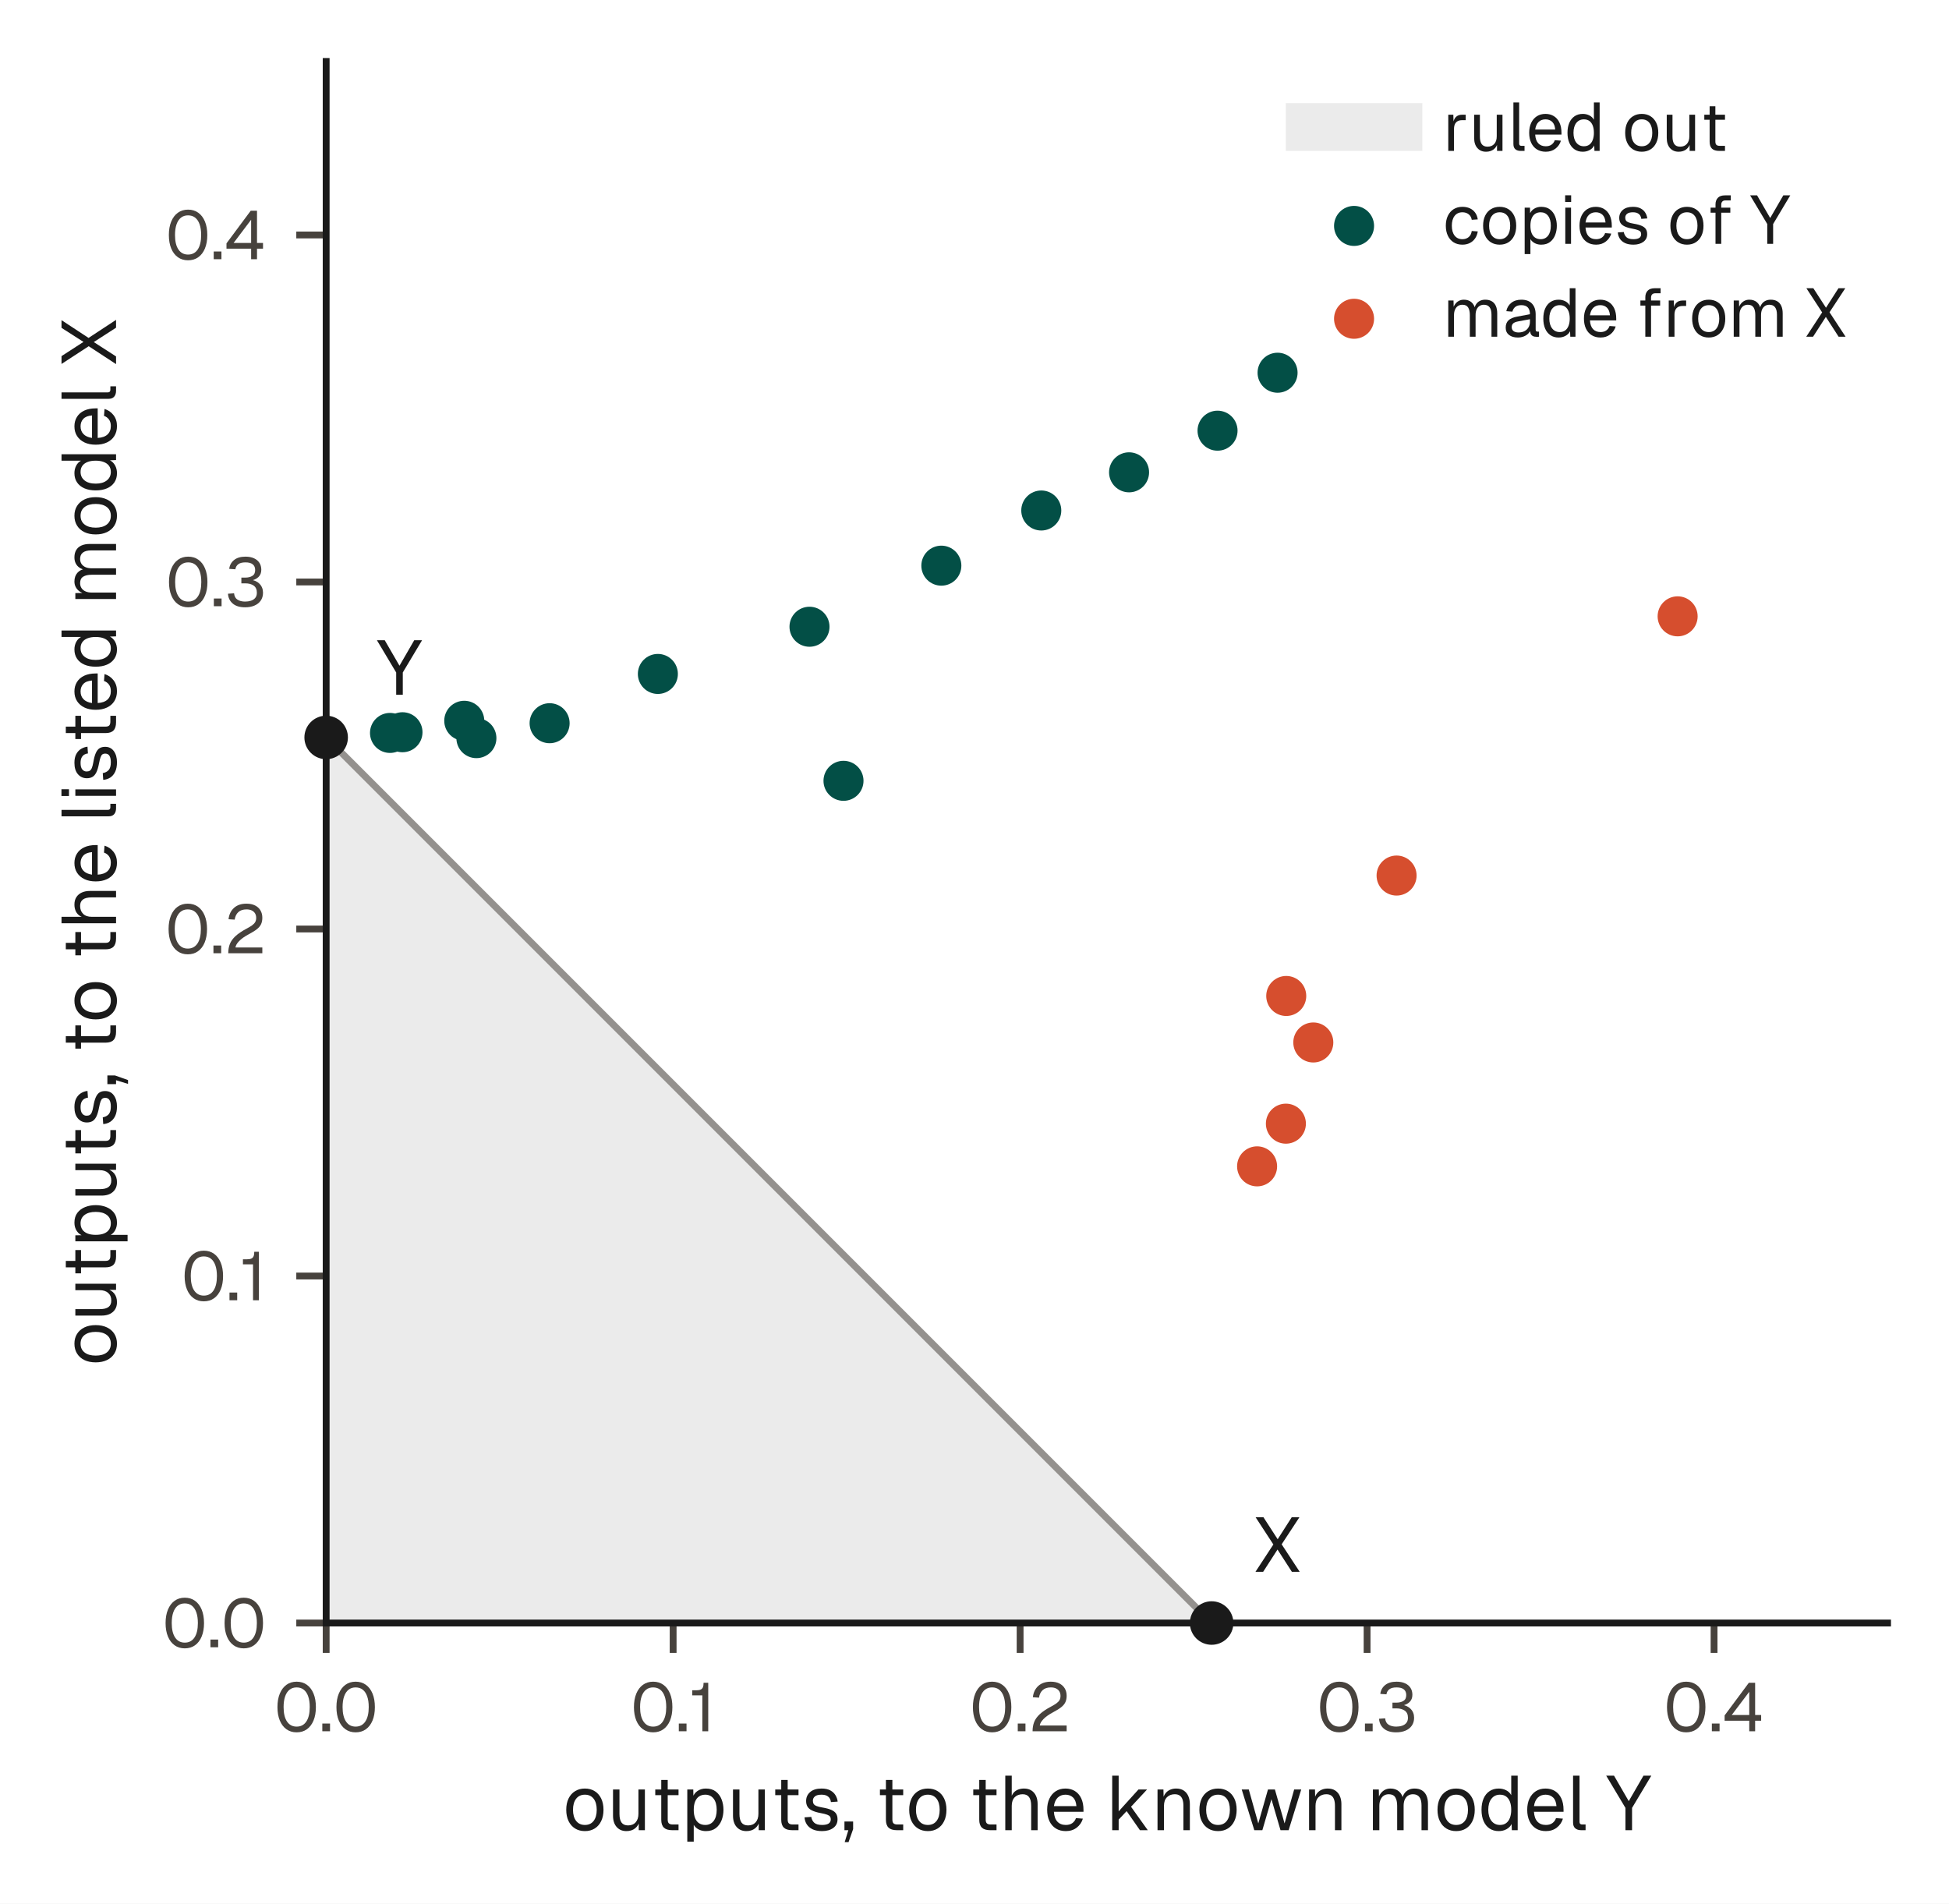
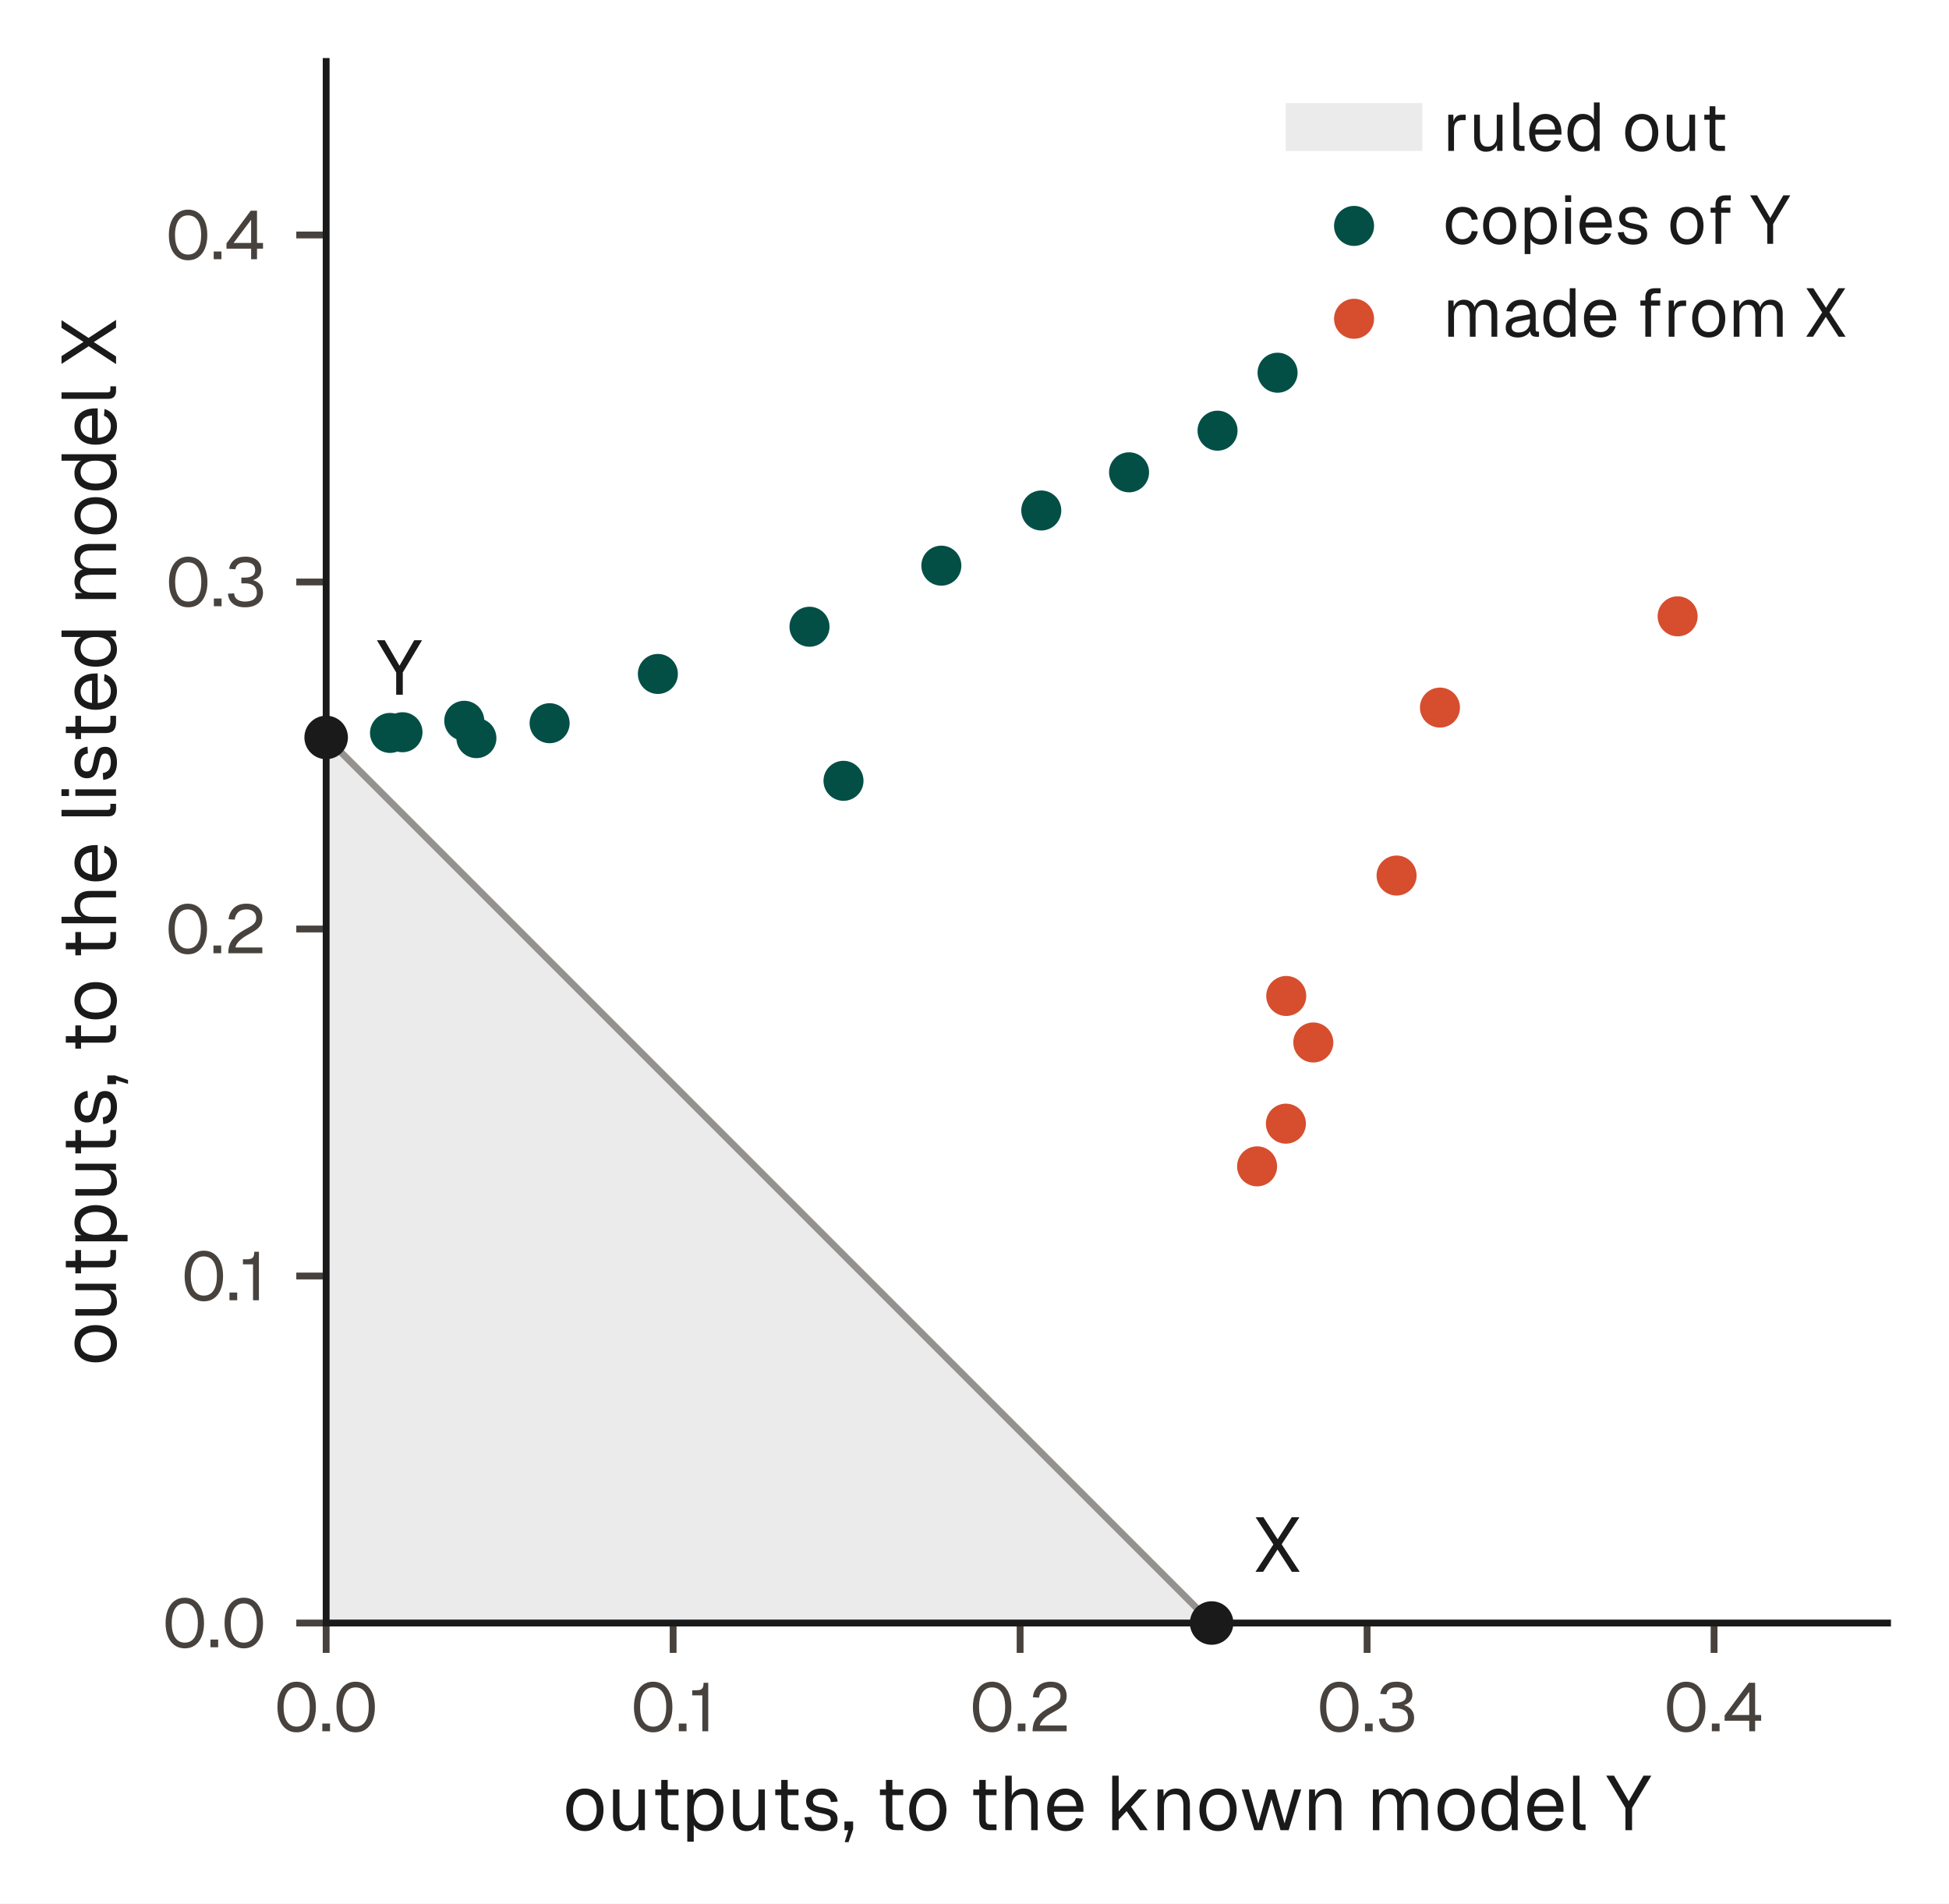
<svg xmlns="http://www.w3.org/2000/svg" xmlns:xlink="http://www.w3.org/1999/xlink" width="228.369pt" height="223.025pt" viewBox="0 0 228.369 223.025" version="1.1">
  <defs>
    <style type="text/css">*{stroke-linejoin: round; stroke-linecap: butt}</style>
  </defs>
  <g id="figure_1">
    <g id="patch_1">
      <path d="M 0 223.025  L 228.369 223.025  L 228.369 0  L 0 0  z " style="fill: #ffffff" />
    </g>
    <g id="axes_1">
      <g id="patch_2">
        <path d="M 38.217 190.152  L 221.169 190.152  L 221.169 7.2  L 38.217 7.2  z " style="fill: #ffffff" />
      </g>
      <g id="patch_3">
-         <path d="M 38.217 190.152  L 141.971 190.152  L 38.217 86.398  z " clip-path="url(#pd21dceb8ad)" style="fill: #ebebeb" />
+         <path d="M 38.217 190.152  L 141.971 190.152  L 38.217 86.398  z " clip-path="url(#p1cb045d6bd)" style="fill: #ebebeb" />
      </g>
      <g id="matplotlib.axis_1">
        <g id="xtick_1">
          <g id="line2d_1">
            <defs>
-               <path id="mbe4296cc0f" d="M 0 0  L 0 3.5  " style="stroke: #47423d; stroke-width: 0.8" />
-             </defs>
-             <g>
-               <use xlink:href="#mbe4296cc0f" x="38.217" y="190.152" style="fill: #47423d; stroke: #47423d; stroke-width: 0.8" />
+               <path id="m0d05668ef5" d="M 0 0  L 0 3.5  " style="stroke: #47423d; stroke-width: 0.8" />
+             </defs>
+             <g>
+               <use xlink:href="#m0d05668ef5" x="38.217" y="190.152" style="fill: #47423d; stroke: #47423d; stroke-width: 0.8" />
            </g>
          </g>
          <g id="text_1">
            <g style="fill: #47423d" transform="translate(32.10938 202.832) scale(0.08 -0.08)">
              <defs>
                <path id="Geist-Regular-30" d="M 2118 -102  Q 1568 -102 1165 186  Q 762 474 541 1005  Q 320 1536 320 2266  Q 320 2995 541 3529  Q 762 4064 1165 4355  Q 1568 4646 2118 4646  Q 2675 4646 3078 4355  Q 3482 4064 3702 3533  Q 3923 3002 3923 2266  Q 3923 1536 3702 1005  Q 3482 474 3078 186  Q 2675 -102 2118 -102  z M 2118 435  Q 2707 435 3027 912  Q 3347 1389 3347 2266  Q 3347 2854 3203 3267  Q 3059 3680 2787 3894  Q 2515 4109 2118 4109  Q 1728 4109 1456 3894  Q 1184 3680 1040 3267  Q 896 2854 896 2266  Q 896 1389 1216 912  Q 1536 435 2118 435  z " transform="scale(0.015625)" />
                <path id="Geist-Regular-2e" d="M 282 0  L 282 723  L 1005 723  L 1005 0  L 282 0  z " transform="scale(0.015625)" />
              </defs>
              <use xlink:href="#Geist-Regular-30" />
              <use xlink:href="#Geist-Regular-2e" transform="translate(66.29999 0)" />
              <use xlink:href="#Geist-Regular-30" transform="translate(86.39998 0)" />
            </g>
          </g>
        </g>
        <g id="xtick_2">
          <g id="line2d_2">
            <g>
-               <use xlink:href="#mbe4296cc0f" x="78.873" y="190.152" style="fill: #47423d; stroke: #47423d; stroke-width: 0.8" />
+               <use xlink:href="#m0d05668ef5" x="78.873" y="190.152" style="fill: #47423d; stroke: #47423d; stroke-width: 0.8" />
            </g>
          </g>
          <g id="text_2">
            <g style="fill: #47423d" transform="translate(73.881 202.832) scale(0.08 -0.08)">
              <defs>
                <path id="Geist-Regular-31" d="M 1203 0  L 1203 3366  L 256 3366  L 256 3840  L 640 3840  Q 890 3840 1040 3904  Q 1190 3968 1254 4121  Q 1318 4275 1318 4544  L 1754 4544  L 1754 0  L 1203 0  z " transform="scale(0.015625)" />
              </defs>
              <use xlink:href="#Geist-Regular-30" />
              <use xlink:href="#Geist-Regular-2e" transform="translate(66.29999 0)" />
              <use xlink:href="#Geist-Regular-31" transform="translate(86.39998 0)" />
            </g>
          </g>
        </g>
        <g id="xtick_3">
          <g id="line2d_3">
            <g>
-               <use xlink:href="#mbe4296cc0f" x="119.529" y="190.152" style="fill: #47423d; stroke: #47423d; stroke-width: 0.8" />
+               <use xlink:href="#m0d05668ef5" x="119.529" y="190.152" style="fill: #47423d; stroke: #47423d; stroke-width: 0.8" />
            </g>
          </g>
          <g id="text_3">
            <g style="fill: #47423d" transform="translate(113.597 202.832) scale(0.08 -0.08)">
              <defs>
                <path id="Geist-Regular-32" d="M 384 0  Q 384 480 534 867  Q 685 1254 1065 1606  Q 1446 1958 2125 2317  Q 2438 2483 2630 2624  Q 2822 2765 2912 2925  Q 3002 3085 3002 3315  Q 3002 3552 2899 3728  Q 2797 3904 2595 4006  Q 2394 4109 2093 4109  Q 1613 4109 1334 3859  Q 1056 3610 986 3149  L 410 3187  Q 486 3853 921 4249  Q 1357 4646 2093 4646  Q 2560 4646 2893 4480  Q 3226 4314 3402 4016  Q 3578 3718 3578 3328  Q 3578 2982 3462 2729  Q 3347 2477 3075 2259  Q 2803 2042 2330 1792  Q 1715 1466 1398 1133  Q 1082 800 1062 538  L 3578 538  L 3578 0  L 384 0  z " transform="scale(0.015625)" />
              </defs>
              <use xlink:href="#Geist-Regular-30" />
              <use xlink:href="#Geist-Regular-2e" transform="translate(66.29999 0)" />
              <use xlink:href="#Geist-Regular-32" transform="translate(86.39998 0)" />
            </g>
          </g>
        </g>
        <g id="xtick_4">
          <g id="line2d_4">
            <g>
-               <use xlink:href="#mbe4296cc0f" x="160.185" y="190.152" style="fill: #47423d; stroke: #47423d; stroke-width: 0.8" />
+               <use xlink:href="#m0d05668ef5" x="160.185" y="190.152" style="fill: #47423d; stroke: #47423d; stroke-width: 0.8" />
            </g>
          </g>
          <g id="text_4">
            <g style="fill: #47423d" transform="translate(154.2774 202.832) scale(0.08 -0.08)">
              <defs>
                <path id="Geist-Regular-33" d="M 1926 -102  Q 1171 -102 761 253  Q 352 608 320 1171  L 890 1210  Q 928 794 1213 614  Q 1498 435 1926 435  Q 2221 435 2470 515  Q 2720 595 2873 777  Q 3027 960 3027 1267  Q 3027 1722 2726 1933  Q 2426 2144 1933 2144  L 1574 2144  L 1574 2682  L 1933 2682  Q 2336 2682 2601 2842  Q 2867 3002 2867 3392  Q 2867 3744 2640 3926  Q 2413 4109 1958 4109  Q 1510 4109 1283 3936  Q 1056 3763 1011 3462  L 435 3501  Q 499 4013 889 4329  Q 1280 4646 1958 4646  Q 2419 4646 2752 4496  Q 3085 4346 3264 4070  Q 3443 3795 3443 3418  Q 3443 2995 3177 2736  Q 2912 2477 2394 2381  L 2394 2496  Q 2950 2432 3276 2099  Q 3603 1766 3603 1267  Q 3603 832 3388 525  Q 3174 218 2796 58  Q 2419 -102 1926 -102  z " transform="scale(0.015625)" />
              </defs>
              <use xlink:href="#Geist-Regular-30" />
              <use xlink:href="#Geist-Regular-2e" transform="translate(66.29999 0)" />
              <use xlink:href="#Geist-Regular-33" transform="translate(86.39998 0)" />
            </g>
          </g>
        </g>
        <g id="xtick_5">
          <g id="line2d_5">
            <g>
-               <use xlink:href="#mbe4296cc0f" x="200.841" y="190.152" style="fill: #47423d; stroke: #47423d; stroke-width: 0.8" />
+               <use xlink:href="#m0d05668ef5" x="200.841" y="190.152" style="fill: #47423d; stroke: #47423d; stroke-width: 0.8" />
            </g>
          </g>
          <g id="text_5">
            <g style="fill: #47423d" transform="translate(194.9253 202.832) scale(0.08 -0.08)">
              <defs>
                <path id="Geist-Regular-34" d="M 2502 0  L 2502 986  L 192 986  L 192 1485  L 2464 4544  L 3053 4544  L 3053 1523  L 3616 1523  L 3616 986  L 3053 986  L 3053 0  L 2502 0  z M 858 1523  L 2502 1523  L 2502 3699  L 858 1523  z " transform="scale(0.015625)" />
              </defs>
              <use xlink:href="#Geist-Regular-30" />
              <use xlink:href="#Geist-Regular-2e" transform="translate(66.29999 0)" />
              <use xlink:href="#Geist-Regular-34" transform="translate(86.39998 0)" />
            </g>
          </g>
        </g>
        <g id="text_6">
          <g style="fill: #1a1a1a" transform="translate(65.95178 214.422) scale(0.09 -0.09)">
            <defs>
              <path id="Geist-Regular-6f" d="M 1837 -77  Q 1370 -77 1018 140  Q 666 358 474 758  Q 282 1158 282 1696  Q 282 2240 474 2637  Q 666 3034 1018 3251  Q 1370 3469 1837 3469  Q 2304 3469 2653 3251  Q 3002 3034 3194 2637  Q 3386 2240 3386 1696  Q 3386 1158 3194 758  Q 3002 358 2653 140  Q 2304 -77 1837 -77  z M 1837 435  Q 2304 435 2563 771  Q 2822 1107 2822 1696  Q 2822 2285 2563 2621  Q 2304 2957 1837 2957  Q 1370 2957 1107 2621  Q 845 2285 845 1696  Q 845 1107 1107 771  Q 1370 435 1837 435  z " transform="scale(0.015625)" />
              <path id="Geist-Regular-75" d="M 1626 -77  Q 1120 -77 816 265  Q 512 608 512 1210  L 512 3392  L 1050 3392  L 1050 1357  Q 1050 864 1226 630  Q 1402 397 1766 397  Q 2170 397 2400 656  Q 2630 915 2630 1370  L 2630 3392  L 3168 3392  L 3168 0  L 2656 0  L 2656 838  L 2739 794  Q 2637 378 2349 150  Q 2061 -77 1626 -77  z " transform="scale(0.015625)" />
              <path id="Geist-Regular-74" d="M 1754 0  Q 1293 0 1072 211  Q 851 422 851 870  L 851 4186  L 1389 4186  L 1389 883  Q 1389 653 1491 563  Q 1594 474 1805 474  L 2291 474  L 2291 0  L 1754 0  z M 352 2918  L 352 3392  L 2291 3392  L 2291 2918  L 352 2918  z " transform="scale(0.015625)" />
              <path id="Geist-Regular-70" d="M 512 -960  L 512 3392  L 1011 3392  L 1024 2662  L 947 2701  Q 1075 3078 1372 3273  Q 1670 3469 2061 3469  Q 2566 3469 2889 3219  Q 3213 2970 3369 2566  Q 3526 2163 3526 1696  Q 3526 1229 3369 825  Q 3213 422 2889 172  Q 2566 -77 2061 -77  Q 1798 -77 1571 12  Q 1344 102 1187 262  Q 1030 422 973 640  L 1050 730  L 1050 -960  L 512 -960  z M 2010 435  Q 2451 435 2707 768  Q 2963 1101 2963 1696  Q 2963 2291 2707 2624  Q 2451 2957 2010 2957  Q 1715 2957 1500 2816  Q 1286 2675 1168 2393  Q 1050 2112 1050 1696  Q 1050 1280 1165 998  Q 1280 717 1497 576  Q 1715 435 2010 435  z " transform="scale(0.015625)" />
              <path id="Geist-Regular-73" d="M 1747 -77  Q 1280 -77 963 70  Q 646 218 476 477  Q 307 736 282 1069  L 845 1107  Q 896 800 1097 617  Q 1299 435 1747 435  Q 2093 435 2281 547  Q 2470 659 2470 909  Q 2470 1043 2409 1132  Q 2349 1222 2169 1289  Q 1990 1357 1645 1421  Q 1171 1510 902 1644  Q 634 1779 525 1971  Q 416 2163 416 2432  Q 416 2886 752 3177  Q 1088 3469 1702 3469  Q 2150 3469 2435 3312  Q 2720 3155 2867 2905  Q 3014 2656 3046 2381  L 2483 2342  Q 2470 2502 2387 2643  Q 2304 2784 2137 2870  Q 1971 2957 1690 2957  Q 1325 2957 1152 2816  Q 979 2675 979 2458  Q 979 2291 1046 2185  Q 1114 2080 1283 2013  Q 1453 1946 1747 1894  Q 2246 1811 2528 1683  Q 2810 1555 2922 1366  Q 3034 1178 3034 909  Q 3034 442 2672 182  Q 2310 -77 1747 -77  z " transform="scale(0.015625)" />
              <path id="Geist-Regular-2c" d="M 301 -998  L 608 0  L 282 0  L 282 723  L 1005 723  L 1005 90  L 621 -998  L 301 -998  z " transform="scale(0.015625)" />
              <path id="Geist-Regular-20" transform="scale(0.015625)" />
              <path id="Geist-Regular-68" d="M 512 0  L 512 4544  L 1050 4544  L 1050 2643  L 986 2656  Q 1050 2938 1203 3117  Q 1357 3296 1581 3382  Q 1805 3469 2074 3469  Q 2438 3469 2691 3305  Q 2944 3142 3075 2851  Q 3206 2560 3206 2182  L 3206 0  L 2669 0  L 2669 2029  Q 2669 2522 2493 2758  Q 2317 2995 1958 2995  Q 1549 2995 1299 2745  Q 1050 2496 1050 2022  L 1050 0  L 512 0  z " transform="scale(0.015625)" />
              <path id="Geist-Regular-65" d="M 1837 -77  Q 1357 -77 1008 140  Q 659 358 470 758  Q 282 1158 282 1696  Q 282 2234 470 2630  Q 659 3027 1001 3248  Q 1344 3469 1811 3469  Q 2253 3469 2592 3261  Q 2931 3053 3120 2656  Q 3309 2259 3309 1690  L 3309 1530  L 845 1530  Q 877 986 1136 710  Q 1395 435 1837 435  Q 2170 435 2384 592  Q 2598 749 2682 1005  L 3258 960  Q 3123 506 2748 214  Q 2374 -77 1837 -77  z M 845 2003  L 2720 2003  Q 2682 2496 2435 2726  Q 2189 2957 1811 2957  Q 1421 2957 1168 2717  Q 915 2477 845 2003  z " transform="scale(0.015625)" />
              <path id="Geist-Regular-6b" d="M 512 0  L 512 4544  L 1050 4544  L 1050 1568  L 2701 3392  L 3418 3392  L 2080 1952  L 3475 0  L 2822 0  L 1715 1587  L 1050 883  L 1050 0  L 512 0  z " transform="scale(0.015625)" />
              <path id="Geist-Regular-6e" d="M 512 0  L 512 3392  L 1005 3392  L 1024 2528  L 960 2586  Q 1024 2886 1184 3081  Q 1344 3277 1571 3373  Q 1798 3469 2061 3469  Q 2451 3469 2704 3296  Q 2957 3123 3081 2832  Q 3206 2541 3206 2182  L 3206 0  L 2669 0  L 2669 2029  Q 2669 2342 2595 2556  Q 2522 2771 2362 2883  Q 2202 2995 1946 2995  Q 1555 2995 1302 2748  Q 1050 2502 1050 2029  L 1050 0  L 512 0  z " transform="scale(0.015625)" />
              <path id="Geist-Regular-77" d="M 1190 0  L 141 3392  L 730 3392  L 1523 563  L 2330 3392  L 2906 3392  L 3712 563  L 4512 3392  L 5101 3392  L 4051 0  L 3373 0  L 2618 2579  L 1862 0  L 1190 0  z " transform="scale(0.015625)" />
              <path id="Geist-Regular-6d" d="M 512 0  L 512 3392  L 1005 3392  L 1024 2534  L 947 2560  Q 1005 2842 1149 3043  Q 1293 3245 1504 3357  Q 1715 3469 1971 3469  Q 2413 3469 2691 3225  Q 2970 2982 3040 2547  L 2938 2554  Q 2989 2848 3126 3049  Q 3264 3251 3481 3360  Q 3699 3469 3981 3469  Q 4346 3469 4595 3318  Q 4845 3168 4973 2880  Q 5101 2592 5101 2182  L 5101 0  L 4563 0  L 4563 2067  Q 4563 2528 4384 2761  Q 4205 2995 3853 2995  Q 3616 2995 3440 2880  Q 3264 2765 3168 2550  Q 3072 2336 3072 2029  L 3072 0  L 2534 0  L 2534 2029  Q 2534 2483 2374 2739  Q 2214 2995 1837 2995  Q 1600 2995 1424 2880  Q 1248 2765 1149 2547  Q 1050 2330 1050 2029  L 1050 0  L 512 0  z " transform="scale(0.015625)" />
              <path id="Geist-Regular-64" d="M 1715 -77  Q 1274 -77 950 140  Q 627 358 454 755  Q 282 1152 282 1696  Q 282 2240 454 2637  Q 627 3034 950 3251  Q 1274 3469 1715 3469  Q 2054 3469 2336 3325  Q 2618 3181 2758 2918  L 2758 4544  L 3296 4544  L 3296 0  L 2810 0  L 2790 512  Q 2650 237 2362 80  Q 2074 -77 1715 -77  z M 1824 435  Q 2125 435 2333 588  Q 2541 742 2649 1027  Q 2758 1312 2758 1696  Q 2758 2093 2649 2374  Q 2541 2656 2333 2806  Q 2125 2957 1824 2957  Q 1376 2957 1110 2621  Q 845 2285 845 1696  Q 845 1114 1110 774  Q 1376 435 1824 435  z " transform="scale(0.015625)" />
              <path id="Geist-Regular-6c" d="M 1178 0  Q 883 0 697 153  Q 512 307 512 640  L 512 4544  L 1050 4544  L 1050 685  Q 1050 582 1104 528  Q 1158 474 1261 474  L 1555 474  L 1555 0  L 1178 0  z " transform="scale(0.015625)" />
              <path id="Geist-Regular-59" d="M 1568 0  L 1568 1856  L -38 4544  L 614 4544  L 1843 2419  L 3072 4544  L 3725 4544  L 2118 1856  L 2118 0  L 1568 0  z " transform="scale(0.015625)" />
            </defs>
            <use xlink:href="#Geist-Regular-6f" />
            <use xlink:href="#Geist-Regular-75" transform="translate(57.29999 0)" />
            <use xlink:href="#Geist-Regular-74" transform="translate(114.8 0)" />
            <use xlink:href="#Geist-Regular-70" transform="translate(154 0)" />
            <use xlink:href="#Geist-Regular-75" transform="translate(213.5 0)" />
            <use xlink:href="#Geist-Regular-74" transform="translate(270.9999 0)" />
            <use xlink:href="#Geist-Regular-73" transform="translate(310.1999 0)" />
            <use xlink:href="#Geist-Regular-2c" transform="translate(362.1999 0)" />
            <use xlink:href="#Geist-Regular-20" transform="translate(382.2999 0)" />
            <use xlink:href="#Geist-Regular-74" transform="translate(407.2999 0)" />
            <use xlink:href="#Geist-Regular-6f" transform="translate(446.4999 0)" />
            <use xlink:href="#Geist-Regular-20" transform="translate(503.7999 0)" />
            <use xlink:href="#Geist-Regular-74" transform="translate(528.7999 0)" />
            <use xlink:href="#Geist-Regular-68" transform="translate(567.9999 0)" />
            <use xlink:href="#Geist-Regular-65" transform="translate(626.0999 0)" />
            <use xlink:href="#Geist-Regular-20" transform="translate(682.1998 0)" />
            <use xlink:href="#Geist-Regular-6b" transform="translate(707.1998 0)" />
            <use xlink:href="#Geist-Regular-6e" transform="translate(766.1998 0)" />
            <use xlink:href="#Geist-Regular-6f" transform="translate(824.2998 0)" />
            <use xlink:href="#Geist-Regular-77" transform="translate(881.5998 0)" />
            <use xlink:href="#Geist-Regular-6e" transform="translate(963.4998 0)" />
            <use xlink:href="#Geist-Regular-20" transform="translate(1021.6 0)" />
            <use xlink:href="#Geist-Regular-6d" transform="translate(1046.6 0)" />
            <use xlink:href="#Geist-Regular-6f" transform="translate(1134.3 0)" />
            <use xlink:href="#Geist-Regular-64" transform="translate(1191.6 0)" />
            <use xlink:href="#Geist-Regular-65" transform="translate(1251.1 0)" />
            <use xlink:href="#Geist-Regular-6c" transform="translate(1307.2 0)" />
            <use xlink:href="#Geist-Regular-20" transform="translate(1333.9 0)" />
            <use xlink:href="#Geist-Regular-59" transform="translate(1358.9 0)" />
          </g>
        </g>
      </g>
      <g id="matplotlib.axis_2">
        <g id="ytick_1">
          <g id="line2d_6">
            <defs>
-               <path id="mccd4ce6281" d="M 0 0  L -3.5 0  " style="stroke: #47423d; stroke-width: 0.8" />
-             </defs>
-             <g>
-               <use xlink:href="#mccd4ce6281" x="38.217" y="190.152" style="fill: #47423d; stroke: #47423d; stroke-width: 0.8" />
+               <path id="m1206e273a9" d="M 0 0  L -3.5 0  " style="stroke: #47423d; stroke-width: 0.8" />
+             </defs>
+             <g>
+               <use xlink:href="#m1206e273a9" x="38.217" y="190.152" style="fill: #47423d; stroke: #47423d; stroke-width: 0.8" />
            </g>
          </g>
          <g id="text_7">
            <g style="fill: #47423d" transform="translate(19.00187 192.992) scale(0.08 -0.08)">
              <use xlink:href="#Geist-Regular-30" />
              <use xlink:href="#Geist-Regular-2e" transform="translate(66.29999 0)" />
              <use xlink:href="#Geist-Regular-30" transform="translate(86.39998 0)" />
            </g>
          </g>
        </g>
        <g id="ytick_2">
          <g id="line2d_7">
            <g>
-               <use xlink:href="#mccd4ce6281" x="38.217" y="149.496" style="fill: #47423d; stroke: #47423d; stroke-width: 0.8" />
+               <use xlink:href="#m1206e273a9" x="38.217" y="149.496" style="fill: #47423d; stroke: #47423d; stroke-width: 0.8" />
            </g>
          </g>
          <g id="text_8">
            <g style="fill: #47423d" transform="translate(21.23313 152.336) scale(0.08 -0.08)">
              <use xlink:href="#Geist-Regular-30" />
              <use xlink:href="#Geist-Regular-2e" transform="translate(66.29999 0)" />
              <use xlink:href="#Geist-Regular-31" transform="translate(86.39998 0)" />
            </g>
          </g>
        </g>
        <g id="ytick_3">
          <g id="line2d_8">
            <g>
-               <use xlink:href="#mccd4ce6281" x="38.217" y="108.84" style="fill: #47423d; stroke: #47423d; stroke-width: 0.8" />
+               <use xlink:href="#m1206e273a9" x="38.217" y="108.84" style="fill: #47423d; stroke: #47423d; stroke-width: 0.8" />
            </g>
          </g>
          <g id="text_9">
            <g style="fill: #47423d" transform="translate(19.35312 111.68) scale(0.08 -0.08)">
              <use xlink:href="#Geist-Regular-30" />
              <use xlink:href="#Geist-Regular-2e" transform="translate(66.29999 0)" />
              <use xlink:href="#Geist-Regular-32" transform="translate(86.39998 0)" />
            </g>
          </g>
        </g>
        <g id="ytick_4">
          <g id="line2d_9">
            <g>
-               <use xlink:href="#mccd4ce6281" x="38.217" y="68.184" style="fill: #47423d; stroke: #47423d; stroke-width: 0.8" />
+               <use xlink:href="#m1206e273a9" x="38.217" y="68.184" style="fill: #47423d; stroke: #47423d; stroke-width: 0.8" />
            </g>
          </g>
          <g id="text_10">
            <g style="fill: #47423d" transform="translate(19.40188 71.024) scale(0.08 -0.08)">
              <use xlink:href="#Geist-Regular-30" />
              <use xlink:href="#Geist-Regular-2e" transform="translate(66.29999 0)" />
              <use xlink:href="#Geist-Regular-33" transform="translate(86.39998 0)" />
            </g>
          </g>
        </g>
        <g id="ytick_5">
          <g id="line2d_10">
            <g>
-               <use xlink:href="#mccd4ce6281" x="38.217" y="27.528" style="fill: #47423d; stroke: #47423d; stroke-width: 0.8" />
+               <use xlink:href="#m1206e273a9" x="38.217" y="27.528" style="fill: #47423d; stroke: #47423d; stroke-width: 0.8" />
            </g>
          </g>
          <g id="text_11">
            <g style="fill: #47423d" transform="translate(19.38563 30.368) scale(0.08 -0.08)">
              <use xlink:href="#Geist-Regular-30" />
              <use xlink:href="#Geist-Regular-2e" transform="translate(66.29999 0)" />
              <use xlink:href="#Geist-Regular-34" transform="translate(86.39998 0)" />
            </g>
          </g>
        </g>
        <g id="text_12">
          <g style="fill: #1a1a1a" transform="translate(13.59844 160.0103) rotate(-90) scale(0.09 -0.09)">
            <defs>
              <path id="Geist-Regular-69" d="M 512 0  L 512 3392  L 1050 3392  L 1050 0  L 512 0  z M 498 3923  L 498 4550  L 1061 4550  L 1061 3923  L 498 3923  z " transform="scale(0.015625)" />
              <path id="Geist-Regular-58" d="M 96 0  L 1587 2278  L 109 4544  L 762 4544  L 1946 2714  L 3117 4544  L 3757 4544  L 2278 2291  L 3782 0  L 3130 0  L 1933 1856  L 736 0  L 96 0  z " transform="scale(0.015625)" />
            </defs>
            <use xlink:href="#Geist-Regular-6f" />
            <use xlink:href="#Geist-Regular-75" transform="translate(57.29999 0)" />
            <use xlink:href="#Geist-Regular-74" transform="translate(114.8 0)" />
            <use xlink:href="#Geist-Regular-70" transform="translate(154 0)" />
            <use xlink:href="#Geist-Regular-75" transform="translate(213.5 0)" />
            <use xlink:href="#Geist-Regular-74" transform="translate(270.9999 0)" />
            <use xlink:href="#Geist-Regular-73" transform="translate(310.1999 0)" />
            <use xlink:href="#Geist-Regular-2c" transform="translate(362.1999 0)" />
            <use xlink:href="#Geist-Regular-20" transform="translate(382.2999 0)" />
            <use xlink:href="#Geist-Regular-74" transform="translate(407.2999 0)" />
            <use xlink:href="#Geist-Regular-6f" transform="translate(446.4999 0)" />
            <use xlink:href="#Geist-Regular-20" transform="translate(503.7999 0)" />
            <use xlink:href="#Geist-Regular-74" transform="translate(528.7999 0)" />
            <use xlink:href="#Geist-Regular-68" transform="translate(567.9999 0)" />
            <use xlink:href="#Geist-Regular-65" transform="translate(626.0999 0)" />
            <use xlink:href="#Geist-Regular-20" transform="translate(682.1998 0)" />
            <use xlink:href="#Geist-Regular-6c" transform="translate(707.1998 0)" />
            <use xlink:href="#Geist-Regular-69" transform="translate(733.8998 0)" />
            <use xlink:href="#Geist-Regular-73" transform="translate(758.2998 0)" />
            <use xlink:href="#Geist-Regular-74" transform="translate(810.2998 0)" />
            <use xlink:href="#Geist-Regular-65" transform="translate(849.4998 0)" />
            <use xlink:href="#Geist-Regular-64" transform="translate(905.5998 0)" />
            <use xlink:href="#Geist-Regular-20" transform="translate(965.0998 0)" />
            <use xlink:href="#Geist-Regular-6d" transform="translate(990.0998 0)" />
            <use xlink:href="#Geist-Regular-6f" transform="translate(1077.8 0)" />
            <use xlink:href="#Geist-Regular-64" transform="translate(1135.1 0)" />
            <use xlink:href="#Geist-Regular-65" transform="translate(1194.6 0)" />
            <use xlink:href="#Geist-Regular-6c" transform="translate(1250.7 0)" />
            <use xlink:href="#Geist-Regular-20" transform="translate(1277.4 0)" />
            <use xlink:href="#Geist-Regular-58" transform="translate(1302.4 0)" />
          </g>
        </g>
      </g>
      <g id="line2d_11">
-         <path d="M 38.217 86.398  L 141.971 190.152  " clip-path="url(#pd21dceb8ad)" style="fill: none; stroke: #94918e; stroke-width: 0.8; stroke-linecap: square" />
+         <path d="M 38.217 86.398  L 141.971 190.152  " clip-path="url(#p1cb045d6bd)" style="fill: none; stroke: #94918e; stroke-width: 0.8; stroke-linecap: square" />
      </g>
      <g id="patch_4">
        <path d="M 38.217 190.152  L 38.217 7.2  " style="fill: none; stroke: #1a1a1a; stroke-width: 0.8; stroke-linejoin: miter; stroke-linecap: square" />
      </g>
      <g id="patch_5">
        <path d="M 38.217 190.152  L 221.169 190.152  " style="fill: none; stroke: #1a1a1a; stroke-width: 0.8; stroke-linejoin: miter; stroke-linecap: square" />
      </g>
      <g id="PathCollection_1">
        <defs>
-           <path id="m2ebf7d94e0" d="M 0 2.345  C 0.622 2.345 1.219 2.098 1.658 1.658  C 2.098 1.219 2.345 0.622 2.345 0  C 2.345 -0.622 2.098 -1.219 1.658 -1.658  C 1.219 -2.098 0.622 -2.345 0 -2.345  C -0.622 -2.345 -1.219 -2.098 -1.658 -1.658  C -2.098 -1.219 -2.345 -0.622 -2.345 0  C -2.345 0.622 -2.098 1.219 -1.658 1.658  C -1.219 2.098 -0.622 2.345 0 2.345  z " />
+           <path id="m2661807e6d" d="M 0 2.345  C 0.622 2.345 1.219 2.098 1.658 1.658  C 2.098 1.219 2.345 0.622 2.345 0  C 2.345 -0.622 2.098 -1.219 1.658 -1.658  C 1.219 -2.098 0.622 -2.345 0 -2.345  C -0.622 -2.345 -1.219 -2.098 -1.658 -1.658  C -2.098 -1.219 -2.345 -0.622 -2.345 0  C -2.345 0.622 -2.098 1.219 -1.658 1.658  C -1.219 2.098 -0.622 2.345 0 2.345  z " />
        </defs>
        <g>
-           <use xlink:href="#m2ebf7d94e0" x="45.698" y="85.869" style="fill: #034f46" />
-           <use xlink:href="#m2ebf7d94e0" x="149.696" y="43.668" style="fill: #034f46" />
-           <use xlink:href="#m2ebf7d94e0" x="55.821" y="86.479" style="fill: #034f46" />
-           <use xlink:href="#m2ebf7d94e0" x="98.835" y="91.48" style="fill: #034f46" />
-           <use xlink:href="#m2ebf7d94e0" x="142.662" y="50.458" style="fill: #034f46" />
-           <use xlink:href="#m2ebf7d94e0" x="47.161" y="85.788" style="fill: #034f46" />
-           <use xlink:href="#m2ebf7d94e0" x="54.398" y="84.446" style="fill: #034f46" />
-           <use xlink:href="#m2ebf7d94e0" x="77.084" y="78.958" style="fill: #034f46" />
-           <use xlink:href="#m2ebf7d94e0" x="94.851" y="73.429" style="fill: #034f46" />
-           <use xlink:href="#m2ebf7d94e0" x="122.009" y="59.809" style="fill: #034f46" />
-           <use xlink:href="#m2ebf7d94e0" x="110.3" y="66.273" style="fill: #034f46" />
-           <use xlink:href="#m2ebf7d94e0" x="132.295" y="55.337" style="fill: #034f46" />
-           <use xlink:href="#m2ebf7d94e0" x="64.399" y="84.731" style="fill: #034f46" />
+           <use xlink:href="#m2661807e6d" x="45.698" y="85.869" style="fill: #034f46" />
+           <use xlink:href="#m2661807e6d" x="149.696" y="43.668" style="fill: #034f46" />
+           <use xlink:href="#m2661807e6d" x="55.821" y="86.479" style="fill: #034f46" />
+           <use xlink:href="#m2661807e6d" x="98.835" y="91.48" style="fill: #034f46" />
+           <use xlink:href="#m2661807e6d" x="142.662" y="50.458" style="fill: #034f46" />
+           <use xlink:href="#m2661807e6d" x="47.161" y="85.788" style="fill: #034f46" />
+           <use xlink:href="#m2661807e6d" x="54.398" y="84.446" style="fill: #034f46" />
+           <use xlink:href="#m2661807e6d" x="77.084" y="78.958" style="fill: #034f46" />
+           <use xlink:href="#m2661807e6d" x="94.851" y="73.429" style="fill: #034f46" />
+           <use xlink:href="#m2661807e6d" x="122.009" y="59.809" style="fill: #034f46" />
+           <use xlink:href="#m2661807e6d" x="110.3" y="66.273" style="fill: #034f46" />
+           <use xlink:href="#m2661807e6d" x="132.295" y="55.337" style="fill: #034f46" />
+           <use xlink:href="#m2661807e6d" x="64.399" y="84.731" style="fill: #034f46" />
        </g>
      </g>
      <g id="PathCollection_2">
        <defs>
-           <path id="m802a78bfa5" d="M 0 2.345  C 0.622 2.345 1.219 2.098 1.658 1.658  C 2.098 1.219 2.345 0.622 2.345 0  C 2.345 -0.622 2.098 -1.219 1.658 -1.658  C 1.219 -2.098 0.622 -2.345 0 -2.345  C -0.622 -2.345 -1.219 -2.098 -1.658 -1.658  C -2.098 -1.219 -2.345 -0.622 -2.345 0  C -2.345 0.622 -2.098 1.219 -1.658 1.658  C -1.219 2.098 -0.622 2.345 0 2.345  z " />
+           <path id="mcf4c2e00ed" d="M 0 2.345  C 0.622 2.345 1.219 2.098 1.658 1.658  C 2.098 1.219 2.345 0.622 2.345 0  C 2.345 -0.622 2.098 -1.219 1.658 -1.658  C 1.219 -2.098 0.622 -2.345 0 -2.345  C -0.622 -2.345 -1.219 -2.098 -1.658 -1.658  C -2.098 -1.219 -2.345 -0.622 -2.345 0  C -2.345 0.622 -2.098 1.219 -1.658 1.658  C -1.219 2.098 -0.622 2.345 0 2.345  z " />
        </defs>
        <g>
-           <use xlink:href="#m802a78bfa5" x="147.297" y="136.649" style="fill: #d64e2e" />
-           <use xlink:href="#m802a78bfa5" x="150.712" y="116.687" style="fill: #d64e2e" />
-           <use xlink:href="#m802a78bfa5" x="150.671" y="131.648" style="fill: #d64e2e" />
-           <use xlink:href="#m802a78bfa5" x="153.883" y="122.135" style="fill: #d64e2e" />
-           <use xlink:href="#m802a78bfa5" x="196.572" y="72.209" style="fill: #d64e2e" />
-           <use xlink:href="#m802a78bfa5" x="163.641" y="102.579" style="fill: #d64e2e" />
+           <use xlink:href="#mcf4c2e00ed" x="147.297" y="136.649" style="fill: #d64e2e" />
+           <use xlink:href="#mcf4c2e00ed" x="150.712" y="116.687" style="fill: #d64e2e" />
+           <use xlink:href="#mcf4c2e00ed" x="150.671" y="131.648" style="fill: #d64e2e" />
+           <use xlink:href="#mcf4c2e00ed" x="153.883" y="122.135" style="fill: #d64e2e" />
+           <use xlink:href="#mcf4c2e00ed" x="196.572" y="72.209" style="fill: #d64e2e" />
+           <use xlink:href="#mcf4c2e00ed" x="163.641" y="102.579" style="fill: #d64e2e" />
+           <use xlink:href="#mcf4c2e00ed" x="168.723" y="82.901" style="fill: #d64e2e" />
        </g>
      </g>
      <g id="text_13">
        <g style="fill: #1a1a1a" transform="translate(44.21688 81.39789) scale(0.09 -0.09)">
          <use xlink:href="#Geist-Regular-59" />
        </g>
      </g>
      <g id="text_14">
        <g style="fill: #1a1a1a" transform="translate(146.971 184.152) scale(0.09 -0.09)">
          <use xlink:href="#Geist-Regular-58" />
        </g>
      </g>
      <g id="PathCollection_3">
        <defs>
-           <path id="m7681ceef39" d="M 0 2.55  C 0.676 2.55 1.325 2.281 1.803 1.803  C 2.281 1.325 2.55 0.676 2.55 0  C 2.55 -0.676 2.281 -1.325 1.803 -1.803  C 1.325 -2.281 0.676 -2.55 0 -2.55  C -0.676 -2.55 -1.325 -2.281 -1.803 -1.803  C -2.281 -1.325 -2.55 -0.676 -2.55 0  C -2.55 0.676 -2.281 1.325 -1.803 1.803  C -1.325 2.281 -0.676 2.55 0 2.55  z " />
+           <path id="m4609c93dbd" d="M 0 2.55  C 0.676 2.55 1.325 2.281 1.803 1.803  C 2.281 1.325 2.55 0.676 2.55 0  C 2.55 -0.676 2.281 -1.325 1.803 -1.803  C 1.325 -2.281 0.676 -2.55 0 -2.55  C -0.676 -2.55 -1.325 -2.281 -1.803 -1.803  C -2.281 -1.325 -2.55 -0.676 -2.55 0  C -2.55 0.676 -2.281 1.325 -1.803 1.803  C -1.325 2.281 -0.676 2.55 0 2.55  z " />
        </defs>
        <g>
-           <use xlink:href="#m7681ceef39" x="38.217" y="86.398" style="fill: #1a1a1a" />
-           <use xlink:href="#m7681ceef39" x="141.971" y="190.152" style="fill: #1a1a1a" />
+           <use xlink:href="#m4609c93dbd" x="38.217" y="86.398" style="fill: #1a1a1a" />
+           <use xlink:href="#m4609c93dbd" x="141.971" y="190.152" style="fill: #1a1a1a" />
        </g>
      </g>
      <g id="legend_1">
        <g id="patch_6">
          <path d="M 150.658 17.68  L 166.658 17.68  L 166.658 12.08  L 150.658 12.08  z " style="fill: #ebebeb" />
        </g>
        <g id="text_15">
          <g style="fill: #1a1a1a" transform="translate(169.0576 17.68) scale(0.08 -0.08)">
            <defs>
              <path id="Geist-Regular-72" d="M 512 0  L 512 3392  L 986 3392  L 1011 2534  L 960 2554  Q 1024 2989 1238 3190  Q 1453 3392 1811 3392  L 2144 3392  L 2144 2880  L 1818 2880  Q 1562 2880 1392 2787  Q 1222 2694 1136 2512  Q 1050 2330 1050 2048  L 1050 0  L 512 0  z " transform="scale(0.015625)" />
            </defs>
            <use xlink:href="#Geist-Regular-72" />
            <use xlink:href="#Geist-Regular-75" transform="translate(37.89999 0)" />
            <use xlink:href="#Geist-Regular-6c" transform="translate(95.39998 0)" />
            <use xlink:href="#Geist-Regular-65" transform="translate(122.1 0)" />
            <use xlink:href="#Geist-Regular-64" transform="translate(178.2 0)" />
            <use xlink:href="#Geist-Regular-20" transform="translate(237.7 0)" />
            <use xlink:href="#Geist-Regular-6f" transform="translate(262.6999 0)" />
            <use xlink:href="#Geist-Regular-75" transform="translate(319.9999 0)" />
            <use xlink:href="#Geist-Regular-74" transform="translate(377.4999 0)" />
          </g>
        </g>
        <g id="PathCollection_4">
          <g>
-             <use xlink:href="#m2ebf7d94e0" x="158.658" y="26.468" style="fill: #034f46" />
+             <use xlink:href="#m2661807e6d" x="158.658" y="26.468" style="fill: #034f46" />
          </g>
        </g>
        <g id="text_16">
          <g style="fill: #1a1a1a" transform="translate(169.0576 28.5675) scale(0.08 -0.08)">
            <defs>
              <path id="Geist-Regular-63" d="M 1837 -77  Q 1363 -77 1014 140  Q 666 358 474 758  Q 282 1158 282 1696  Q 282 2234 474 2630  Q 666 3027 1014 3248  Q 1363 3469 1837 3469  Q 2227 3469 2531 3331  Q 2835 3194 3027 2931  Q 3219 2669 3277 2291  L 2714 2253  Q 2656 2592 2419 2774  Q 2182 2957 1837 2957  Q 1370 2957 1107 2621  Q 845 2285 845 1696  Q 845 1107 1107 771  Q 1370 435 1837 435  Q 2182 435 2419 627  Q 2656 819 2714 1203  L 3277 1165  Q 3219 787 3027 508  Q 2835 230 2531 76  Q 2227 -77 1837 -77  z " transform="scale(0.015625)" />
              <path id="Geist-Regular-66" d="M 845 0  L 845 3699  Q 845 4077 1062 4310  Q 1280 4544 1741 4544  L 2278 4544  L 2278 4070  L 1779 4070  Q 1581 4070 1481 3961  Q 1382 3853 1382 3661  L 1382 0  L 845 0  z M 384 2918  L 384 3392  L 2234 3392  L 2234 2918  L 384 2918  z " transform="scale(0.015625)" />
            </defs>
            <use xlink:href="#Geist-Regular-63" />
            <use xlink:href="#Geist-Regular-6f" transform="translate(54.59999 0)" />
            <use xlink:href="#Geist-Regular-70" transform="translate(111.9 0)" />
            <use xlink:href="#Geist-Regular-69" transform="translate(171.4 0)" />
            <use xlink:href="#Geist-Regular-65" transform="translate(195.8 0)" />
            <use xlink:href="#Geist-Regular-73" transform="translate(251.8999 0)" />
            <use xlink:href="#Geist-Regular-20" transform="translate(303.8999 0)" />
            <use xlink:href="#Geist-Regular-6f" transform="translate(328.8999 0)" />
            <use xlink:href="#Geist-Regular-66" transform="translate(386.1999 0)" />
            <use xlink:href="#Geist-Regular-20" transform="translate(425.6999 0)" />
            <use xlink:href="#Geist-Regular-59" transform="translate(450.6999 0)" />
          </g>
        </g>
        <g id="PathCollection_5">
          <g>
-             <use xlink:href="#m802a78bfa5" x="158.658" y="37.347" style="fill: #d64e2e" />
+             <use xlink:href="#mcf4c2e00ed" x="158.658" y="37.347" style="fill: #d64e2e" />
          </g>
        </g>
        <g id="text_17">
          <g style="fill: #1a1a1a" transform="translate(169.0576 39.4475) scale(0.08 -0.08)">
            <defs>
              <path id="Geist-Regular-61" d="M 1427 -77  Q 902 -77 592 166  Q 282 410 282 845  Q 282 1280 538 1529  Q 794 1779 1350 1882  L 2554 2106  Q 2554 2534 2352 2745  Q 2150 2957 1747 2957  Q 1395 2957 1190 2800  Q 986 2643 909 2349  L 339 2394  Q 435 2874 803 3171  Q 1171 3469 1747 3469  Q 2400 3469 2745 3101  Q 3091 2733 3091 2086  L 3091 685  Q 3091 570 3132 522  Q 3174 474 3270 474  L 3405 474  L 3405 0  Q 3379 -6 3321 -9  Q 3264 -13 3200 -13  Q 2970 -13 2826 60  Q 2682 134 2618 291  Q 2554 448 2554 704  L 2618 691  Q 2573 474 2400 298  Q 2227 122 1971 22  Q 1715 -77 1427 -77  z M 1478 397  Q 1818 397 2058 528  Q 2298 659 2426 886  Q 2554 1114 2554 1395  L 2554 1638  L 1453 1434  Q 1107 1370 976 1238  Q 845 1107 845 896  Q 845 659 1014 528  Q 1184 397 1478 397  z " transform="scale(0.015625)" />
            </defs>
            <use xlink:href="#Geist-Regular-6d" />
            <use xlink:href="#Geist-Regular-61" transform="translate(87.69998 0)" />
            <use xlink:href="#Geist-Regular-64" transform="translate(142.8 0)" />
            <use xlink:href="#Geist-Regular-65" transform="translate(202.3 0)" />
            <use xlink:href="#Geist-Regular-20" transform="translate(258.3999 0)" />
            <use xlink:href="#Geist-Regular-66" transform="translate(283.3999 0)" />
            <use xlink:href="#Geist-Regular-72" transform="translate(322.8999 0)" />
            <use xlink:href="#Geist-Regular-6f" transform="translate(360.7999 0)" />
            <use xlink:href="#Geist-Regular-6d" transform="translate(418.0999 0)" />
            <use xlink:href="#Geist-Regular-20" transform="translate(505.7999 0)" />
            <use xlink:href="#Geist-Regular-58" transform="translate(530.7999 0)" />
          </g>
        </g>
      </g>
    </g>
  </g>
  <defs>
-     <clipPath id="pd21dceb8ad">
+     <clipPath id="p1cb045d6bd">
      <rect x="38.217" y="7.2" width="182.952" height="182.952" />
    </clipPath>
  </defs>
</svg>
